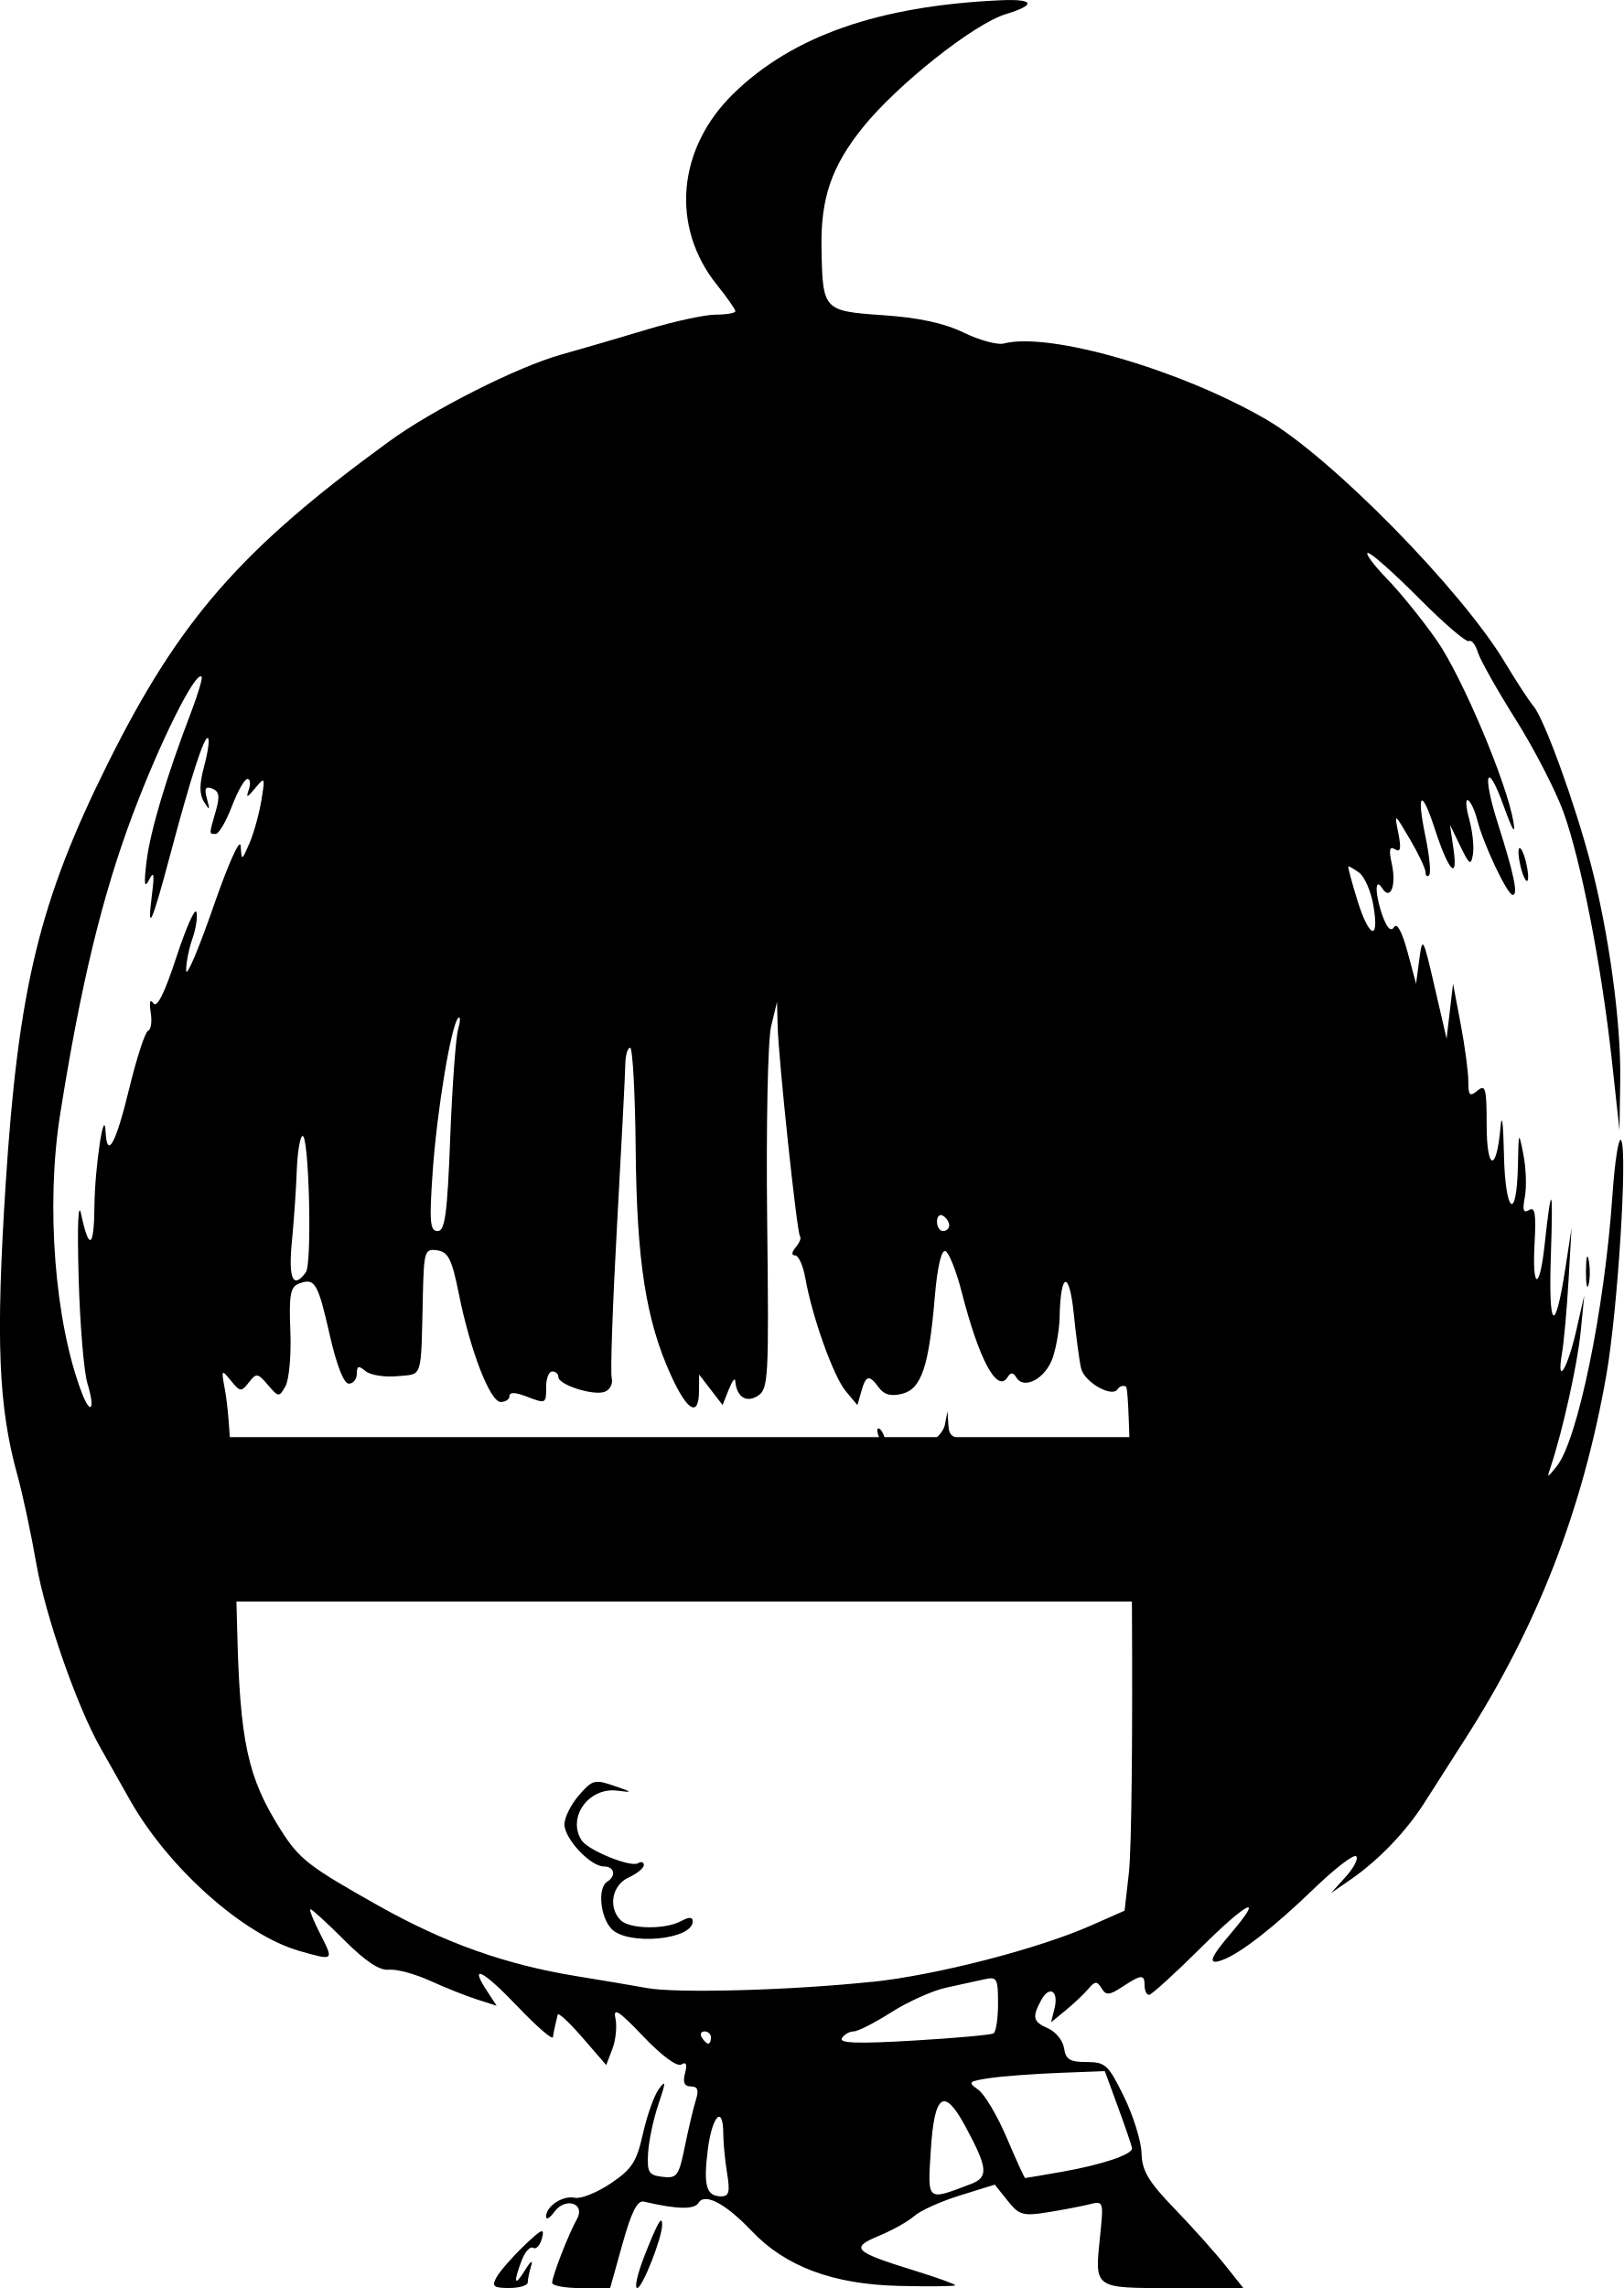
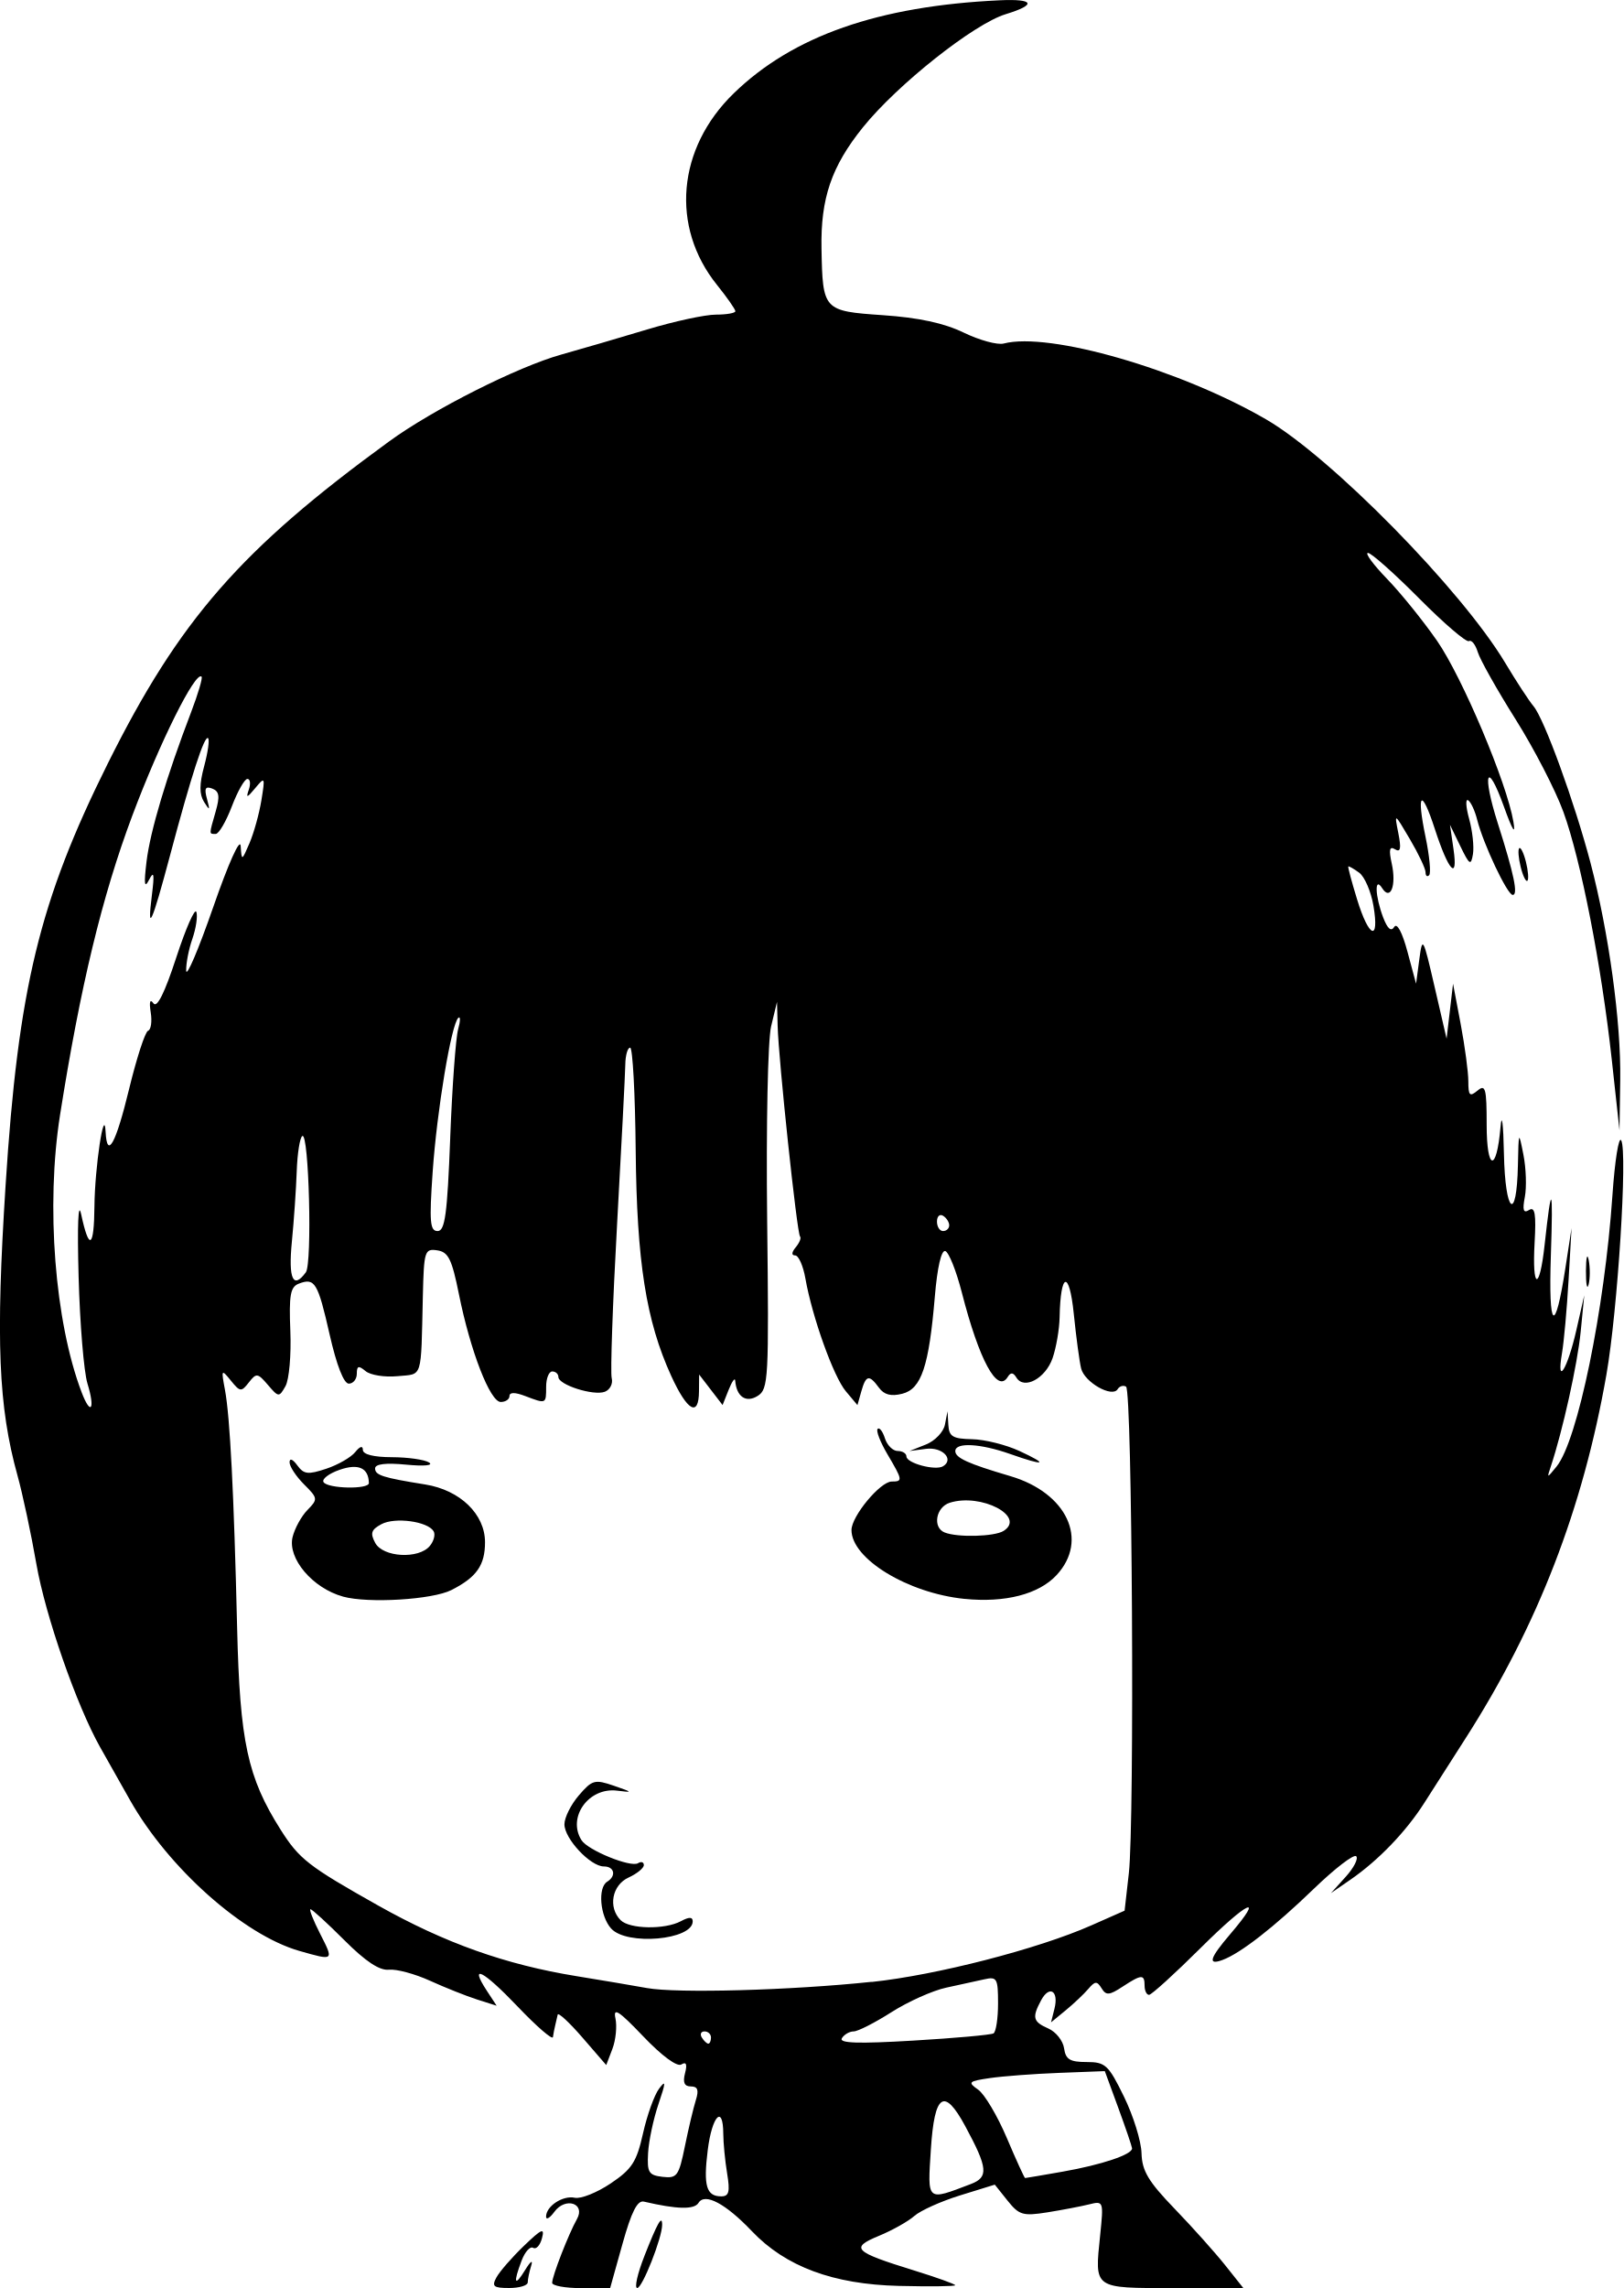
<svg xmlns="http://www.w3.org/2000/svg" width="70.318mm" height="99.084mm" viewBox="0 0 70.318 99.084" version="1.1" id="svg1" xml:space="preserve">
  <defs id="defs1" />
  <g id="layer1" transform="translate(-65.50373,-66.53194)">
    <path style="fill:#000000" d="m 87.012,165.153 c 0.139,-0.255 0.672,-0.867 1.185,-1.36 0.776,-0.746 0.908,-0.802 0.785,-0.334 -0.081,0.31 -0.253,0.498 -0.382,0.418 -0.129,-0.08 -0.354,0.167 -0.499,0.549 -0.378,0.995 -0.31,1.163 0.16,0.396 0.223,-0.364 0.338,-0.443 0.255,-0.177 -0.083,0.267 -0.151,0.594 -0.151,0.728 0,0.134 -0.361,0.243 -0.803,0.243 -0.684,0 -0.766,-0.068 -0.551,-0.463 z m 2.412,0.231 c 0,-0.285 0.71,-2.109 1.071,-2.75 0.386,-0.685 -0.498,-0.972 -0.977,-0.317 -0.197,0.27 -0.359,0.363 -0.359,0.208 0,-0.453 0.726,-0.93 1.244,-0.817 0.262,0.057 0.961,-0.222 1.554,-0.62 0.923,-0.62 1.124,-0.931 1.4,-2.163 0.177,-0.791 0.489,-1.663 0.694,-1.937 0.304,-0.408 0.3,-0.287 -0.024,0.666 -0.218,0.641 -0.42,1.593 -0.449,2.117 -0.047,0.842 0.025,0.961 0.627,1.031 0.627,0.073 0.704,-0.033 0.967,-1.323 0.157,-0.771 0.371,-1.67 0.474,-1.997 0.139,-0.439 0.083,-0.595 -0.214,-0.595 -0.282,0 -0.358,-0.171 -0.254,-0.571 0.103,-0.392 0.053,-0.511 -0.159,-0.38 -0.184,0.114 -0.846,-0.373 -1.649,-1.215 -1.061,-1.112 -1.313,-1.275 -1.206,-0.782 0.074,0.343 0.015,0.938 -0.132,1.323 l -0.267,0.699 -1.031,-1.191 c -0.567,-0.655 -1.049,-1.101 -1.072,-0.992 -0.023,0.109 -0.071,0.318 -0.107,0.463 -0.036,0.146 -0.081,0.375 -0.099,0.51 -0.018,0.135 -0.707,-0.461 -1.53,-1.325 -1.496,-1.569 -2.122,-1.887 -1.329,-0.676 l 0.421,0.642 -0.848,-0.27 c -0.466,-0.149 -1.384,-0.514 -2.039,-0.812 -0.655,-0.298 -1.456,-0.513 -1.78,-0.478 -0.405,0.044 -1.009,-0.356 -1.931,-1.278 -0.738,-0.738 -1.397,-1.341 -1.466,-1.341 -0.069,0 0.118,0.476 0.415,1.058 0.604,1.184 0.612,1.178 -0.895,0.748 -2.418,-0.689 -5.675,-3.587 -7.336,-6.526 -0.465,-0.824 -1.05,-1.86 -1.3,-2.303 -1.017,-1.807 -2.368,-5.688 -2.758,-7.926 -0.228,-1.31 -0.597,-3.036 -0.819,-3.836 -0.827,-2.978 -0.945,-5.849 -0.516,-12.555 0.546,-8.536 1.464,-12.324 4.424,-18.269 3.103,-6.231 5.765,-9.278 12.196,-13.96 1.9,-1.383 5.558,-3.227 7.453,-3.757 0.873,-0.244 2.547,-0.733 3.72,-1.087 1.173,-0.354 2.512,-0.643 2.977,-0.643 0.464,0 0.844,-0.067 0.844,-0.148 0,-0.081 -0.359,-0.595 -0.798,-1.141 -2.021,-2.515 -1.723,-5.915 0.727,-8.294 2.561,-2.486 6.261,-3.781 11.514,-4.029 1.509,-0.071 1.623,0.187 0.265,0.602 -1.374,0.419 -4.692,3.048 -6.182,4.898 -1.363,1.692 -1.836,3.076 -1.795,5.253 0.05,2.676 0.077,2.705 2.658,2.883 1.56,0.107 2.651,0.343 3.504,0.756 0.682,0.33 1.46,0.542 1.73,0.472 1.971,-0.515 7.624,1.117 11.36,3.28 2.815,1.63 8.476,7.391 10.366,10.55 0.479,0.8 1.031,1.645 1.227,1.877 0.463,0.548 1.778,4.163 2.467,6.78 0.792,3.01 1.326,6.905 1.289,9.399 l -0.033,2.185 -0.334,-3.055 c -0.446,-4.079 -1.336,-8.64 -2.095,-10.73 -0.34,-0.937 -1.273,-2.744 -2.073,-4.014 -0.8,-1.27 -1.537,-2.579 -1.637,-2.909 -0.101,-0.33 -0.272,-0.544 -0.382,-0.476 -0.109,0.068 -1.08,-0.764 -2.157,-1.848 -1.077,-1.084 -2.075,-1.971 -2.218,-1.971 -0.143,0 0.229,0.506 0.827,1.124 0.598,0.618 1.572,1.825 2.165,2.68 1.095,1.581 3.025,6.151 3.309,7.837 0.102,0.607 -0.04,0.379 -0.414,-0.661 -0.736,-2.049 -0.955,-1.443 -0.263,0.727 0.703,2.205 0.892,3.111 0.646,3.104 -0.235,-0.006 -1.276,-2.209 -1.539,-3.257 -0.098,-0.391 -0.275,-0.771 -0.393,-0.844 -0.118,-0.073 -0.098,0.292 0.046,0.811 0.143,0.519 0.217,1.205 0.164,1.524 -0.086,0.514 -0.149,0.474 -0.546,-0.345 l -0.449,-0.926 0.153,1.058 c 0.203,1.402 -0.217,0.947 -0.809,-0.877 -0.582,-1.792 -0.806,-1.598 -0.402,0.348 0.171,0.823 0.241,1.567 0.155,1.653 -0.086,0.086 -0.155,0.029 -0.155,-0.126 0,-0.155 -0.305,-0.8 -0.678,-1.433 -0.678,-1.151 -0.678,-1.151 -0.501,-0.258 0.132,0.666 0.095,0.842 -0.144,0.695 -0.238,-0.147 -0.275,0.013 -0.141,0.622 0.209,0.95 -0.058,1.627 -0.417,1.06 -0.338,-0.533 -0.307,0.345 0.044,1.268 0.187,0.492 0.346,0.629 0.479,0.414 0.121,-0.195 0.347,0.226 0.573,1.067 l 0.374,1.39 0.141,-1.058 c 0.135,-1.013 0.164,-0.962 0.661,1.191 l 0.52,2.249 0.14,-1.191 0.14,-1.191 0.331,1.75 c 0.182,0.963 0.331,2.079 0.331,2.48 0,0.618 0.06,0.679 0.397,0.4 0.346,-0.287 0.397,-0.099 0.397,1.476 0,2.006 0.428,2.086 0.599,0.112 0.058,-0.668 0.123,-0.168 0.149,1.14 0.052,2.601 0.555,3.015 0.606,0.498 0.03,-1.481 0.034,-1.489 0.239,-0.447 0.115,0.582 0.142,1.404 0.061,1.827 -0.11,0.573 -0.064,0.717 0.183,0.564 0.255,-0.157 0.31,0.169 0.24,1.415 -0.115,2.049 0.213,2.123 0.433,0.097 0.3,-2.75 0.374,-2.623 0.271,0.463 -0.108,3.245 0.178,3.473 0.635,0.505 l 0.261,-1.696 -0.129,2.249 c -0.071,1.237 -0.199,2.666 -0.286,3.175 -0.248,1.463 0.239,0.682 0.621,-0.997 l 0.345,-1.517 -0.156,1.584 c -0.138,1.395 -0.779,4.286 -1.292,5.824 -0.176,0.527 -0.175,0.527 0.25,0.005 0.911,-1.121 2.078,-6.783 2.418,-11.741 0.104,-1.507 0.275,-2.579 0.381,-2.381 0.279,0.521 -0.153,7.362 -0.642,10.149 -1.019,5.813 -2.979,10.872 -6.099,15.743 -0.606,0.946 -1.41,2.204 -1.786,2.795 -0.794,1.248 -1.987,2.489 -3.197,3.325 l -0.852,0.588 0.64,-0.707 c 0.352,-0.389 0.557,-0.79 0.456,-0.892 -0.102,-0.102 -0.926,0.531 -1.831,1.405 -1.724,1.665 -3.179,2.799 -3.962,3.088 -0.655,0.241 -0.561,-0.07 0.341,-1.126 1.523,-1.782 0.755,-1.425 -1.273,0.592 -1.131,1.124 -2.143,2.044 -2.249,2.044 -0.106,0 -0.193,-0.179 -0.193,-0.397 0,-0.504 -0.129,-0.498 -0.958,0.045 -0.573,0.376 -0.71,0.386 -0.906,0.067 -0.198,-0.32 -0.281,-0.316 -0.573,0.027 -0.188,0.221 -0.628,0.637 -0.978,0.925 l -0.637,0.523 0.149,-0.595 c 0.193,-0.773 -0.223,-1.027 -0.582,-0.356 -0.399,0.745 -0.351,0.925 0.317,1.219 0.327,0.144 0.633,0.529 0.68,0.856 0.069,0.482 0.253,0.595 0.973,0.595 0.817,0 0.947,0.12 1.622,1.5 0.404,0.825 0.746,1.926 0.76,2.447 0.021,0.767 0.293,1.224 1.43,2.403 0.772,0.8 1.758,1.902 2.192,2.447 l 0.789,0.992 h -3.037 c -3.475,0 -3.407,0.049 -3.168,-2.266 0.155,-1.499 0.149,-1.515 -0.48,-1.358 -0.35,0.087 -1.163,0.242 -1.806,0.345 -1.056,0.168 -1.223,0.119 -1.723,-0.507 l -0.553,-0.693 -1.503,0.465 c -0.827,0.256 -1.718,0.657 -1.982,0.891 -0.263,0.234 -0.953,0.622 -1.533,0.861 -1.265,0.523 -1.096,0.69 1.517,1.498 0.982,0.304 1.786,0.592 1.786,0.641 0,0.049 -1.101,0.062 -2.447,0.029 -2.841,-0.069 -4.902,-0.836 -6.357,-2.366 -1.138,-1.197 -2.04,-1.677 -2.315,-1.231 -0.185,0.3 -0.925,0.283 -2.367,-0.053 -0.282,-0.066 -0.538,0.438 -0.926,1.827 l -0.536,1.918 -1.257,6e-4 c -0.691,3.3e-4 -1.257,-0.104 -1.257,-0.232 z m 7.578,-4.729 c -0.09,-0.546 -0.165,-1.32 -0.167,-1.72 -0.005,-1.284 -0.488,-0.777 -0.673,0.708 -0.194,1.55 -0.06,2.004 0.588,2.004 0.333,0 0.383,-0.197 0.252,-0.992 z m 10.552,0.461 c 0.784,-0.298 0.747,-0.688 -0.238,-2.511 -0.914,-1.691 -1.333,-1.408 -1.488,1.005 -0.146,2.285 -0.199,2.238 1.726,1.506 z m 3.98,-0.538 c 1.701,-0.299 3.034,-0.748 3.009,-1.013 -0.009,-0.091 -0.278,-0.881 -0.598,-1.754 l -0.582,-1.587 -1.982,0.076 c -1.09,0.042 -2.438,0.143 -2.995,0.225 -0.932,0.137 -0.973,0.177 -0.51,0.501 0.276,0.194 0.835,1.134 1.241,2.09 0.406,0.956 0.763,1.738 0.793,1.738 0.03,0 0.76,-0.124 1.624,-0.276 z m -15.231,-5.809 c 0,-0.146 -0.126,-0.265 -0.28,-0.265 -0.154,0 -0.207,0.119 -0.117,0.265 0.09,0.146 0.216,0.265 0.28,0.265 0.064,0 0.117,-0.119 0.117,-0.265 z m 12.237,-0.178 c 0.109,-0.065 0.198,-0.649 0.198,-1.298 0,-1.087 -0.047,-1.169 -0.595,-1.045 -0.327,0.074 -1.072,0.237 -1.654,0.362 -0.582,0.125 -1.647,0.602 -2.367,1.06 -0.72,0.459 -1.457,0.834 -1.638,0.834 -0.181,0 -0.412,0.133 -0.512,0.296 -0.133,0.216 0.702,0.244 3.093,0.102 1.802,-0.106 3.365,-0.247 3.475,-0.312 z m -5.278,-2.228 c 2.806,-0.296 7.206,-1.429 9.515,-2.45 l 1.443,-0.638 0.184,-1.624 c 0.253,-2.24 0.147,-20.903 -0.12,-21.068 -0.119,-0.073 -0.284,-0.024 -0.367,0.11 -0.235,0.38 -1.431,-0.298 -1.58,-0.897 -0.072,-0.291 -0.216,-1.359 -0.319,-2.373 -0.194,-1.904 -0.575,-1.811 -0.613,0.15 -0.01,0.524 -0.148,1.323 -0.305,1.775 -0.307,0.88 -1.234,1.38 -1.565,0.844 -0.144,-0.233 -0.249,-0.24 -0.382,-0.024 -0.446,0.721 -1.233,-0.732 -1.984,-3.662 -0.24,-0.936 -0.562,-1.744 -0.716,-1.795 -0.171,-0.057 -0.347,0.705 -0.453,1.966 -0.254,3.029 -0.582,4.005 -1.413,4.213 -0.486,0.122 -0.785,0.044 -1.009,-0.263 -0.424,-0.579 -0.563,-0.55 -0.763,0.159 l -0.168,0.595 -0.504,-0.6 c -0.532,-0.632 -1.457,-3.216 -1.752,-4.89 -0.096,-0.546 -0.295,-0.992 -0.442,-0.992 -0.167,0 -0.157,-0.134 0.027,-0.355 0.162,-0.195 0.245,-0.405 0.184,-0.465 -0.132,-0.132 -0.932,-7.656 -0.97,-9.125 l -0.027,-1.035 -0.255,1.058 c -0.143,0.594 -0.219,4.267 -0.172,8.378 0.079,6.933 0.057,7.336 -0.415,7.631 -0.502,0.313 -0.915,0.03 -0.969,-0.664 -0.011,-0.146 -0.139,0.033 -0.284,0.396 l -0.263,0.661 -0.508,-0.661 -0.508,-0.661 -0.006,0.728 c -0.009,1.134 -0.503,0.861 -1.201,-0.664 -1.091,-2.382 -1.496,-4.954 -1.541,-9.787 -0.023,-2.437 -0.131,-4.432 -0.24,-4.432 -0.109,-2.5e-4 -0.204,0.327 -0.21,0.727 -0.006,0.4 -0.167,3.522 -0.357,6.938 -0.19,3.416 -0.294,6.405 -0.232,6.644 0.062,0.239 -0.071,0.505 -0.297,0.592 -0.488,0.187 -2.013,-0.298 -2.013,-0.64 0,-0.131 -0.119,-0.239 -0.265,-0.239 -0.146,0 -0.265,0.298 -0.265,0.661 0,0.753 0.005,0.751 -0.909,0.403 -0.441,-0.168 -0.679,-0.168 -0.679,0 0,0.142 -0.17,0.258 -0.378,0.258 -0.461,0 -1.315,-2.2 -1.813,-4.671 -0.306,-1.518 -0.458,-1.825 -0.939,-1.896 -0.544,-0.08 -0.577,0.024 -0.623,1.984 -0.086,3.664 0.011,3.357 -1.101,3.466 -0.549,0.053 -1.169,-0.045 -1.379,-0.219 -0.305,-0.253 -0.381,-0.231 -0.381,0.113 0,0.236 -0.156,0.429 -0.347,0.429 -0.217,0 -0.527,-0.793 -0.829,-2.123 -0.513,-2.261 -0.642,-2.473 -1.336,-2.207 -0.367,0.141 -0.43,0.492 -0.367,2.051 0.042,1.035 -0.053,2.108 -0.21,2.386 -0.278,0.491 -0.299,0.489 -0.762,-0.052 -0.443,-0.518 -0.501,-0.525 -0.826,-0.107 -0.326,0.419 -0.379,0.414 -0.779,-0.08 -0.41,-0.506 -0.422,-0.489 -0.256,0.397 0.22,1.175 0.387,4.44 0.528,10.319 0.118,4.925 0.451,6.467 1.883,8.731 0.808,1.277 1.202,1.584 4.226,3.285 2.886,1.624 5.523,2.562 8.599,3.06 1.091,0.177 2.461,0.408 3.043,0.514 1.298,0.236 6.241,0.1 9.737,-0.269 z m -11.283,-2.312 c -0.483,-0.534 -0.589,-1.773 -0.173,-2.03 0.405,-0.25 0.315,-0.661 -0.144,-0.661 -0.583,0 -1.708,-1.202 -1.708,-1.825 0,-0.29 0.281,-0.853 0.624,-1.252 0.579,-0.673 0.689,-0.703 1.521,-0.417 0.82,0.282 0.832,0.3 0.139,0.212 -1.232,-0.156 -2.174,1.154 -1.543,2.147 0.276,0.435 2.131,1.19 2.446,0.995 0.139,-0.086 0.253,-0.049 0.253,0.081 0,0.131 -0.298,0.373 -0.661,0.539 -0.718,0.327 -0.898,1.293 -0.344,1.847 0.39,0.39 1.916,0.415 2.61,0.044 0.356,-0.191 0.512,-0.189 0.512,0.007 0,0.808 -2.854,1.061 -3.531,0.313 z M 80.364,135.674 c -1.317,-0.362 -2.411,-1.653 -2.186,-2.578 0.092,-0.377 0.382,-0.905 0.644,-1.172 0.46,-0.469 0.455,-0.509 -0.149,-1.112 -0.344,-0.344 -0.626,-0.773 -0.626,-0.953 0,-0.192 0.138,-0.139 0.333,0.129 0.286,0.392 0.463,0.413 1.257,0.149 0.508,-0.169 1.072,-0.493 1.254,-0.72 0.201,-0.251 0.331,-0.29 0.331,-0.099 0,0.199 0.463,0.317 1.257,0.319 0.691,0.002 1.416,0.105 1.61,0.228 0.206,0.131 -0.208,0.17 -0.992,0.095 -0.886,-0.085 -1.345,-0.029 -1.345,0.164 0,0.293 0.332,0.4 2.175,0.695 1.507,0.242 2.587,1.286 2.587,2.501 0,0.998 -0.366,1.517 -1.455,2.07 -0.825,0.418 -3.598,0.586 -4.695,0.285 z m 3.759,-2.193 c 0.176,-0.212 0.249,-0.5 0.162,-0.641 -0.263,-0.426 -1.673,-0.615 -2.257,-0.303 -0.444,0.238 -0.496,0.391 -0.271,0.811 0.336,0.627 1.883,0.714 2.366,0.133 z m -2.64,-2.724 c -0.013,-0.659 -0.454,-0.857 -1.27,-0.573 -0.463,0.161 -0.776,0.401 -0.694,0.532 0.177,0.287 1.97,0.324 1.964,0.04 z m 25.801,5.016 c -2.455,-0.249 -4.895,-1.735 -4.895,-2.981 0,-0.598 1.247,-2.101 1.743,-2.101 0.486,0 0.476,-0.06 -0.189,-1.187 -0.309,-0.524 -0.499,-1.016 -0.421,-1.093 0.077,-0.077 0.219,0.106 0.315,0.408 0.096,0.302 0.345,0.549 0.553,0.549 0.208,0 0.379,0.106 0.379,0.236 0,0.292 1.259,0.629 1.588,0.425 0.494,-0.305 -0.038,-0.846 -0.741,-0.753 l -0.714,0.094 0.711,-0.282 c 0.392,-0.156 0.762,-0.542 0.824,-0.861 l 0.112,-0.579 0.036,0.595 c 0.03,0.501 0.193,0.598 1.028,0.615 0.546,0.011 1.468,0.24 2.051,0.51 1.3,0.602 1.111,0.664 -0.397,0.132 -1.301,-0.459 -2.381,-0.516 -2.381,-0.127 0,0.294 0.552,0.545 2.381,1.083 2.454,0.721 3.413,2.769 2.007,4.286 -0.77,0.831 -2.232,1.208 -3.991,1.03 z m 1.692,-2.942 c 0.986,-0.625 -0.974,-1.651 -2.331,-1.221 -0.602,0.191 -0.753,1.073 -0.221,1.287 0.554,0.224 2.16,0.182 2.552,-0.067 z m -39.685,-6.39 c -0.154,-0.5 -0.326,-2.575 -0.382,-4.613 -0.062,-2.259 -0.018,-3.316 0.111,-2.709 0.343,1.601 0.559,1.467 0.575,-0.356 0.015,-1.669 0.424,-4.39 0.483,-3.219 0.062,1.215 0.444,0.52 1.019,-1.854 0.326,-1.344 0.695,-2.477 0.821,-2.52 0.126,-0.042 0.178,-0.4 0.115,-0.795 -0.073,-0.459 -0.031,-0.6 0.118,-0.392 0.154,0.217 0.486,-0.45 0.988,-1.984 0.416,-1.271 0.807,-2.159 0.871,-1.975 0.063,0.185 -0.015,0.709 -0.173,1.164 -0.159,0.455 -0.279,1.078 -0.268,1.383 0.011,0.306 0.538,-0.932 1.17,-2.751 0.668,-1.923 1.167,-3.03 1.191,-2.646 0.042,0.65 0.048,0.647 0.383,-0.132 0.187,-0.437 0.419,-1.27 0.514,-1.852 0.165,-1.013 0.154,-1.036 -0.266,-0.529 -0.36,0.434 -0.41,0.446 -0.279,0.066 0.088,-0.255 0.06,-0.463 -0.061,-0.463 -0.121,0 -0.425,0.536 -0.675,1.191 -0.25,0.655 -0.564,1.191 -0.697,1.191 -0.296,0 -0.296,0.049 -0.002,-0.975 0.188,-0.655 0.155,-0.872 -0.15,-0.989 -0.297,-0.114 -0.352,-0.008 -0.228,0.444 0.139,0.509 0.121,0.529 -0.126,0.134 -0.208,-0.332 -0.207,-0.761 0.005,-1.548 0.161,-0.599 0.238,-1.144 0.17,-1.211 -0.153,-0.153 -0.73,1.624 -1.647,5.071 -0.793,2.978 -1.004,3.437 -0.786,1.71 0.114,-0.906 0.086,-1.058 -0.122,-0.652 -0.204,0.397 -0.231,0.2 -0.111,-0.794 0.158,-1.309 0.866,-3.681 1.931,-6.465 0.302,-0.791 0.506,-1.482 0.453,-1.535 -0.263,-0.263 -1.809,2.838 -3.002,6.021 -1.31,3.496 -2.246,7.372 -3.129,12.959 -0.62,3.923 -0.229,8.953 0.934,12.009 0.398,1.046 0.598,0.739 0.251,-0.385 z m 9.462,-4.811 c 0.281,-0.385 0.134,-6.079 -0.153,-5.902 -0.106,0.065 -0.215,0.75 -0.242,1.522 -0.027,0.772 -0.122,2.147 -0.211,3.057 -0.158,1.612 0.055,2.077 0.606,1.323 z m 6.253,-5.821 c 0.086,-2.219 0.24,-4.333 0.342,-4.696 0.102,-0.364 0.106,-0.59 0.009,-0.502 -0.305,0.275 -0.926,4.008 -1.111,6.675 -0.15,2.161 -0.117,2.558 0.214,2.558 0.321,0 0.419,-0.721 0.547,-4.035 z m 21.616,3.786 c 0,-0.137 -0.119,-0.323 -0.265,-0.412 -0.146,-0.09 -0.265,0.022 -0.265,0.249 0,0.227 0.119,0.412 0.265,0.412 0.146,0 0.265,-0.112 0.265,-0.249 z m 18.378,-13.836 c -0.104,-0.616 -0.382,-1.261 -0.618,-1.434 -0.236,-0.172 -0.448,-0.294 -0.472,-0.269 -0.024,0.025 0.149,0.67 0.384,1.434 0.512,1.666 0.971,1.841 0.706,0.269 z m -31.581,58.468 c 0.569,-1.444 0.768,-1.793 0.768,-1.348 0,0.564 -0.857,2.737 -1.079,2.737 -0.13,0 0.011,-0.625 0.312,-1.389 z M 134.205,121.563 c 0.003,-0.582 0.057,-0.789 0.12,-0.46 0.063,0.329 0.061,0.805 -0.005,1.058 -0.066,0.253 -0.118,-0.016 -0.115,-0.598 z m -2.826,-17.481 c -0.097,-0.388 -0.126,-0.756 -0.064,-0.818 0.062,-0.062 0.193,0.204 0.29,0.592 0.097,0.388 0.126,0.756 0.064,0.818 -0.062,0.062 -0.193,-0.204 -0.29,-0.592 z" id="path1" />
-     <rect style="font-variation-settings:'wght' 400;fill:#000000;fill-opacity:1;stroke:#000000;stroke-width:0.403;stroke-opacity:1" id="rect1" width="48.121" height="6.714" x="71.682" y="128.97" />
  </g>
</svg>
